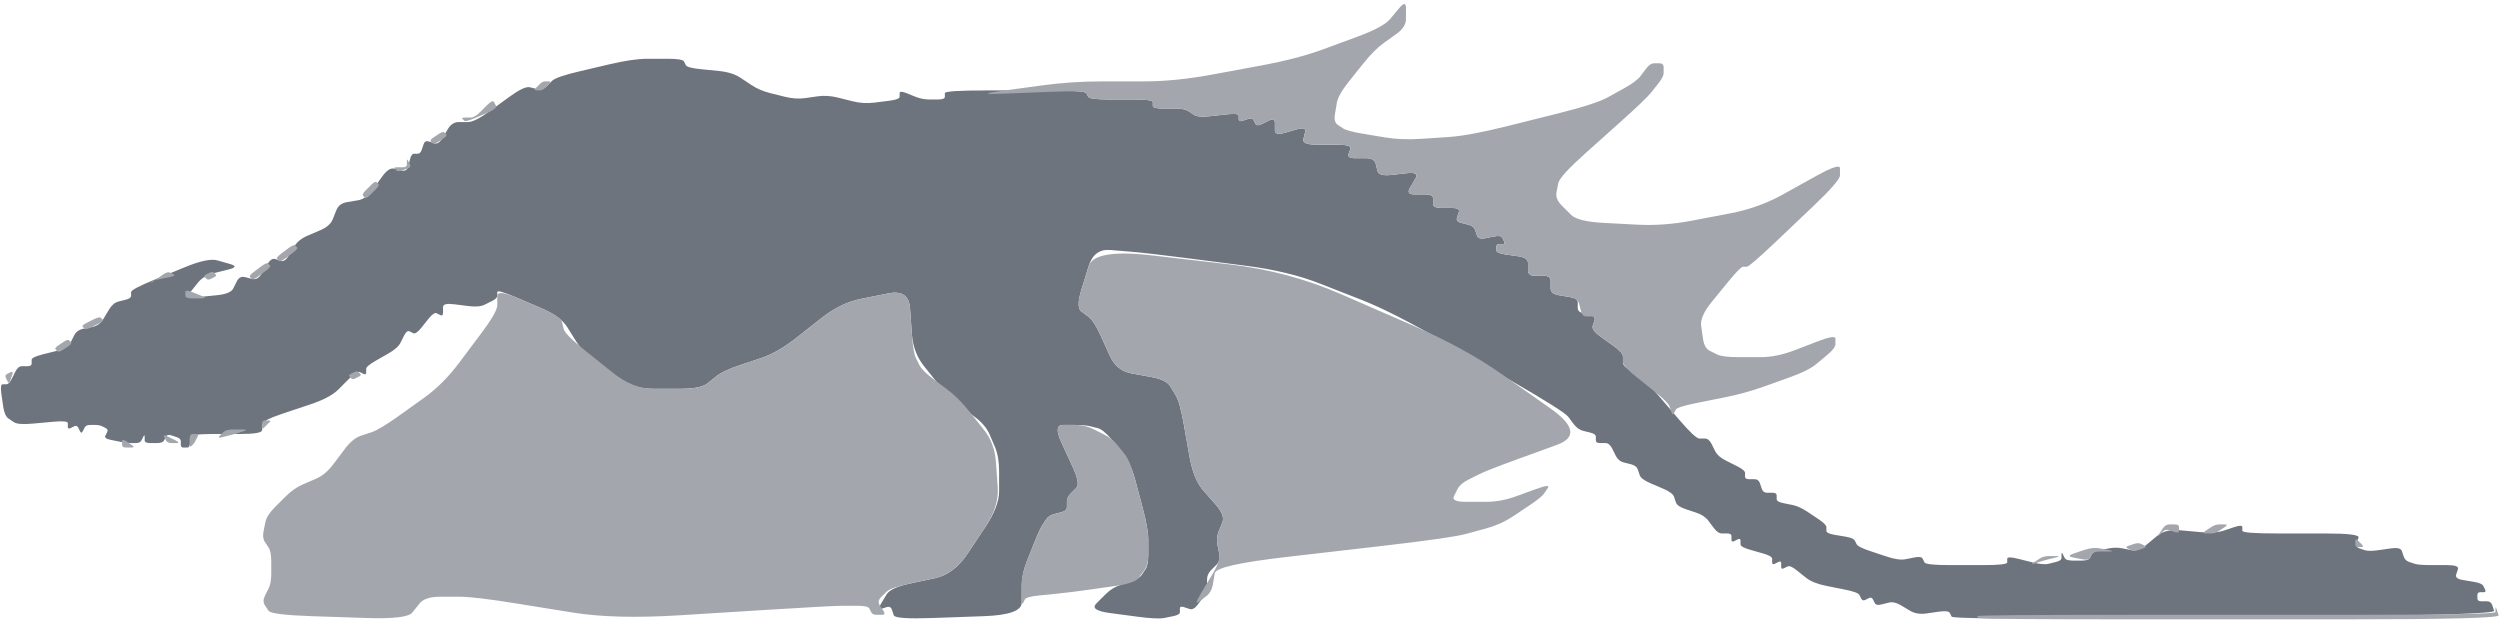
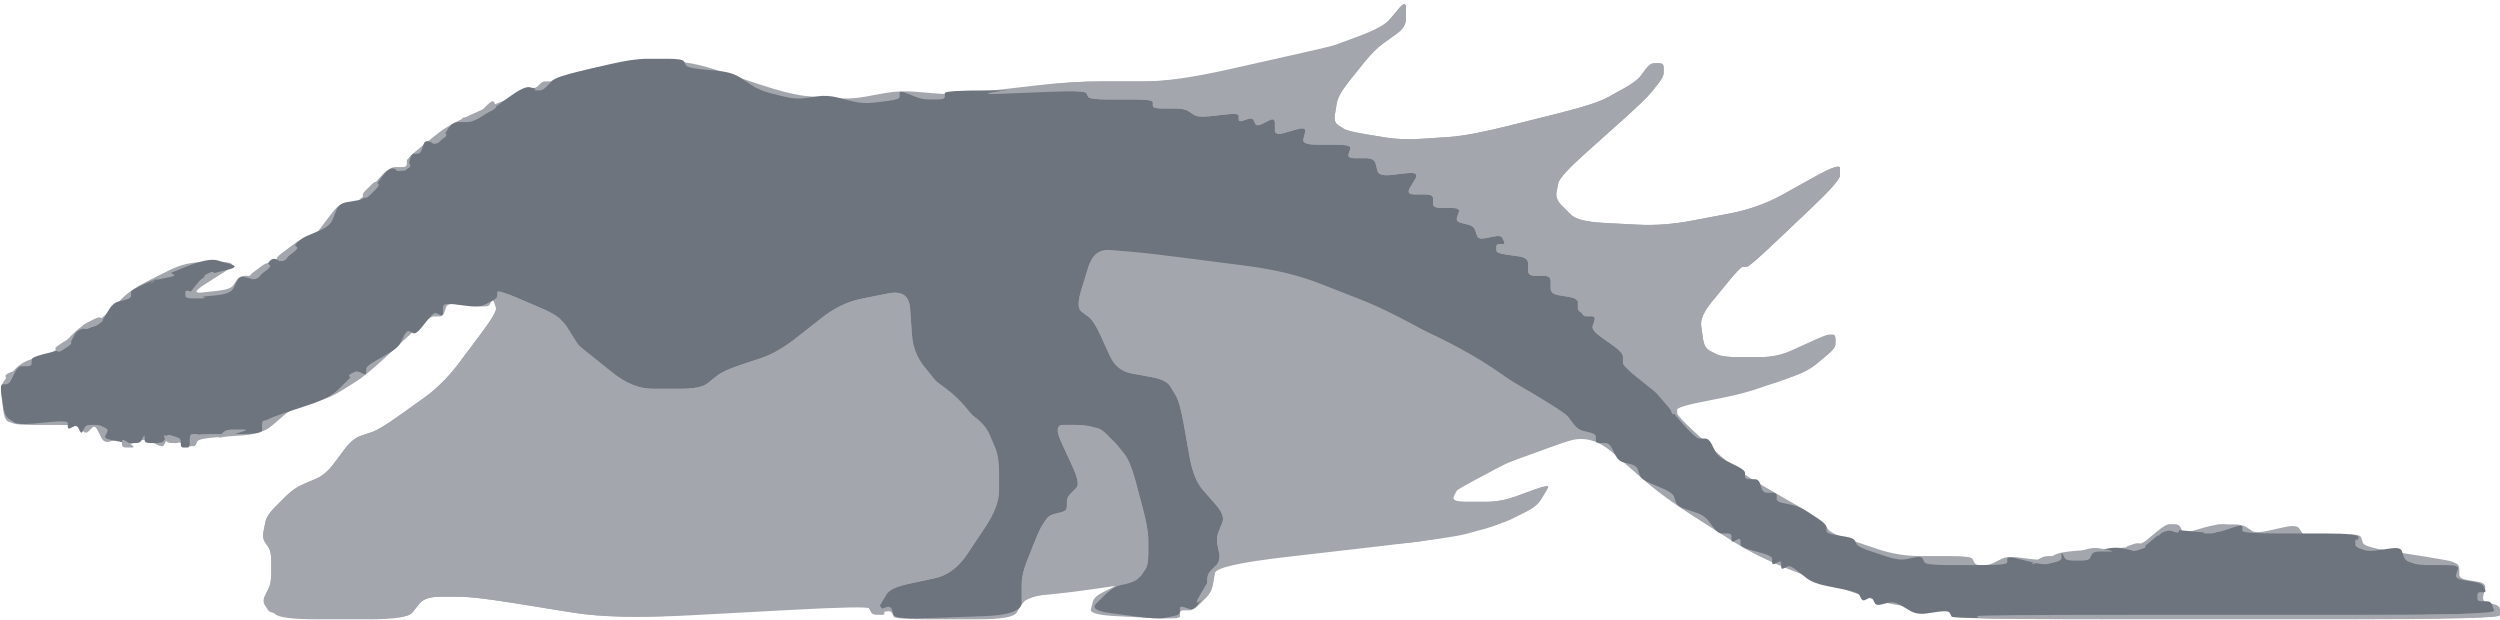
<svg xmlns="http://www.w3.org/2000/svg" viewBox="0 0 553 137" width="553" height="137">
+   <path data-wing-backing="true" fill="rgb(163,167,173)" d="M309.5 1.8L309.5 1.8Q311 0 311 1.8L311 4.2Q311 6 308.9 7.5L306.1 9.5Q304 11 301.6 14L298.4 18Q296 21 295.7 22.8L295.3 25.2Q295 27 295.9 27.6L297.1 28.4Q298 29 301.6 29.6L306.4 30.4Q310 31 314.5 30.7L320.5 30.3Q325 30 333.4 27.9L344.6 25.1Q353 23 355.7 21.5L359.3 19.5Q362 18 362.9 16.8L364.1 15.2Q365 14 365.9 14L367.1 14Q368 14 368 14.9L368 16.1Q368 17 366.8 18.5L365.2 20.5Q364 22 358.3 27.1L350.7 33.9Q345 39 344.7 40.5L344.3 42.5Q344 44 345.5 45.5L347.5 47.5Q349 49 354.7 49.3L362.3 49.7Q368 50 374.3 48.8L382.7 47.2Q389 46 394.4 43L401.6 39Q407 36 407 37.2L407 38.8Q407 40 401 45.7L393 53.3Q387 59 386.4 59L385.6 59Q385 59 382.3 62.3L378.7 66.7Q376 70 376.3 72.1L376.7 74.9Q377 77 378.2 77.6L379.8 78.4Q381 79 384.6 79L389.4 79Q393 79 396.3 77.5L400.7 75.5Q404 74 404.6 74L405.4 74Q406 74 406 74.9L406 76.1Q406 77 404.2 78.5L401.8 80.5Q400 82 397.6 82.9L394.4 84.1Q392 85 385.7 86.5L377.3 88.5Q371 90 371 90.6L371 91.4Q371 92 374.9 95.6L380.1 100.4Q384 104 389.7 107.3L397.3 111.7Q403 115 403.6 115.9L404.4 117.1Q405 118 409.5 119.5L415.5 121.5Q420 123 424.8 123L431.2 123Q436 123 436.3 123.6L436.7 124.4Q437 125 437.9 125L439.1 125Q440 125 441.2 124.4L442.8 123.6Q444 123 446.4 123.3L449.6 123.7Q452 124 453.2 123.4L454.8 122.6Q456 122 461.1 121.7L467.9 121.3Q473 121 474.8 119.5L477.2 117.5Q479 116 479.9 116L481.1 116Q482 116 482.3 116.6L482.7 117.4Q483 118 485.1 117.4L487.9 116.6Q490 116 491.8 116L494.2 116Q496 116 496.9 116.6L498.1 117.4Q499 118 501.7 117.4L505.3 116.6Q508 116 508.6 116.9L509.4 118.1Q510 119 513.6 118.7L518.4 118.3Q522 118 522.3 118.9L522.7 120.1Q523 121 528.7 121.9L536.3 123.1Q542 124 542.6 124.3L543.4 124.7Q544 125 544 125.9L544 127.1Q544 128 545.8 128.3L548.2 128.7Q550 129 549.7 130.2L549.3 131.8Q549 133 550.2 133.3L551.8 133.7Q553 134 553 134.9L553 136.1Q553 137 514.3 136.7L462.7 136.3Q424 136 413.8 132.4L400.2 127.6Q390 124 383.4 119.8L374.6 114.2Q368 110 363.2 105.8L356.8 100.2Q352 96 347.2 97.5L340.8 99.5Q336 101 331.5 103.4L325.5 106.6Q321 109 321 109.6L321 110.4Q321 111 324.3 111L328.7 111Q332 111 335.3 109.8L339.7 108.2Q343 107 342.1 108.5L340.9 110.5Q340 112 337.6 113.2L334.4 114.8Q332 116 326.6 117.2L319.4 118.8Q314 120 308.6 120.3L301.4 120.7Q296 121 287.9 122.2L277.1 123.8Q269 125 268.7 126.8L268.3 129.2Q268 131 266.8 132.2L265.2 133.8Q264 135 263.1 135L261.9 135Q261 135 261 135.6L261 136.4Q261 137 255 136.7L247 136.3Q241 136 241.3 134.8L241.7 133.2Q242 132 243.8 131.1L246.2 129.9Q248 129 241.7 129.9L233.3 131.1Q227 132 226.1 133.5L224.9 135.5Q224 137 216.2 137L205.8 137Q198 137 197.7 136.4L197.3 135.6Q197 135 195.8 135.3L194.2 135.7Q193 136 192.7 135.4L192.3 134.6Q192 134 175.2 134.9L152.8 136.1Q136 137 126.7 135.5L114.3 133.5Q105 132 101.7 132L97.3 132Q94 132 92.8 133.5L91.2 135.5Q90 137 81.6 137L70.4 137Q62 137 60.8 135.8L59.2 134.2Q58 133 58.6 131.8L59.4 130.2Q60 129 60 126.9L60 124.1Q60 122 59.4 121.1L58.6 119.9Q58 119 58.3 117.5L58.7 115.5Q59 114 60.8 112.2L63.2 109.8Q65 108 67.1 107.1L69.9 105.9Q72 105 73.8 102.6L76.2 99.4Q78 97 79.8 96.4L82.2 95.6Q84 95 88.2 92L93.8 88Q98 85 101.6 80.2L106.4 73.8Q110 69 109.7 68.1L109.3 66.9Q109 66 108.7 66.6L108.3 67.4Q108 68 105.3 67.7L101.7 67.3Q99 67 98.7 67.9L98.3 69.1Q98 70 97.1 70L95.9 70Q95 70 90.8 73.9L85.2 79.1Q81 83 78.6 84.5L75.4 86.5Q73 88 70.6 88.6L67.4 89.4Q65 90 62.9 91.8L60.1 94.2Q58 96 53.8 96.3L48.2 96.7Q44 97 43.7 97.6L43.3 98.4Q43 99 41.2 98.4L38.8 97.6Q37 97 36.7 97.6L36.3 98.4Q36 99 34.8 98.4L33.2 97.6Q32 97 30.5 97.6L28.5 98.4Q27 99 27 98.4L27 97.6Q27 97 25.8 97.3L24.2 97.7Q23 98 22.4 96.8L21.6 95.2Q21 94 20.4 94.6L19.6 95.4Q19 96 18.4 95.4L17.6 94.6Q17 94 13.1 94L7.9 94Q4 94 3.1 93.7L1.9 93.3Q1 93 0.7 90.6L0.3 87.4Q0 85 1.5 83.5L3.5 81.5Q5 80 7.1 79.4L9.9 78.6Q12 78 13.8 76.2L16.2 73.8Q18 72 19.2 71.7L20.8 71.3Q22 71 24.1 68.9L26.9 66.1Q29 64 32.6 62.2L37.4 59.8Q41 58 44.6 58L49.4 58Q53 58 49.7 60.1L45.3 62.9Q42 65 44.7 64.7L48.3 64.3Q51 64 51.6 63.1L52.4 61.9Q53 61 54.2 61L55.8 61Q57 61 59.7 58.6L63.3 55.4Q66 53 66.9 53L68.1 53Q69 53 70.8 50.6L73.2 47.4Q75 45 76.2 45L77.8 45Q79 45 81.1 42.6L83.9 39.4Q86 37 87.2 37L88.8 37Q90 37 90 36.4L90 35.6Q90 35 93 32.6L97 29.4Q100 27 108.7 23.4L120.3 18.6Q129 15 135.6 14.4L144.4 13.6Q151 13 158.2 15.4L167.8 18.6Q175 21 178.9 21.3L184.1 21.7Q188 22 191.3 21.4L195.7 20.6Q199 20 202.6 20.3L207.4 20.7Q211 21 218.8 20.1L229.2 18.9Q237 18 243.9 18L253.1 18Q260 18 272 15.3L288 11.7Q300 9 301.8 8.1L304.2 6.9Q306 6 307.5 4.2Z" />
  <path fill="rgb(110,116,125)" d="M134.9 14.2L134.9 14.2Q140 13 143.3 13L147.7 13Q151 13 151.3 13.6L151.7 14.4Q152 15 155 15.3L159 15.7Q162 16 163.8 17.2L166.2 18.8Q168 20 170.4 20.6L173.6 21.4Q176 22 178.1 21.7L180.9 21.3Q183 21 185.4 21.6L188.6 22.4Q191 23 193.4 22.7L196.6 22.3Q199 22 199 21.4L199 20.6Q199 20 200.5 20.6L202.5 21.4Q204 22 205.5 22L207.5 22Q209 22 209 21.4L209 20.6Q209 20 218.3 20L230.7 20Q240 20 240.3 20.6L240.7 21.4Q241 22 245.2 22L250.8 22Q255 22 255 22.6L255 23.4Q255 24 257.1 24L259.9 24Q262 24 262.9 24.6L264.1 25.4Q265 26 267.7 25.7L271.3 25.3Q274 25 274 25.6L274 26.4Q274 27 274.9 26.7L276.1 26.3Q277 26 277.3 26.6L277.7 27.4Q278 28 279.2 27.4L280.8 26.6Q282 26 282 27.2L282 28.8Q282 30 284.1 29.4L286.9 28.6Q289 28 288.7 29.2L288.3 30.8Q288 32 291.3 32L295.7 32Q299 32 298.7 32.9L298.3 34.1Q298 35 299.8 35L302.2 35Q304 35 304.3 36.2L304.7 37.8Q305 39 307.7 38.7L311.3 38.3Q314 38 313.1 39.5L311.9 41.5Q311 43 312.8 43L315.2 43Q317 43 317 43.9L317 45.1Q317 46 318.8 46L321.2 46Q323 46 322.7 46.9L322.3 48.1Q322 49 323.2 49.3L324.8 49.7Q326 50 326.3 50.9L326.7 52.1Q327 53 328.5 52.7L330.5 52.3Q332 52 332.3 52.6L332.7 53.4Q333 54 332.4 54L331.6 54Q331 54 331 54.6L331 55.4Q331 56 333.1 56.3L335.9 56.7Q338 57 338 58.2L338 59.8Q338 61 339.5 61L341.5 61Q343 61 343 62.2L343 63.8Q343 65 344.8 65.3L347.2 65.7Q349 66 349 66.9L349 68.1Q349 69 350.2 69.3L351.8 69.7Q353 70 352.7 70.9L352.3 72.1Q352 73 354.1 74.5L356.9 76.5Q359 78 359 78.9L359 80.1Q359 81 360.2 81.6L361.8 82.4Q363 83 366.6 87.2L371.4 92.8Q375 97 375.9 97L377.1 97Q378 97 378.6 98.2L379.4 99.8Q380 101 381.8 101.9L384.2 103.1Q386 104 386 104.6L386 105.4Q386 106 386.9 106L388.1 106Q389 106 389.3 106.9L389.7 108.1Q390 109 390.9 109L392.1 109Q393 109 393 109.6L393 110.4Q393 111 394.5 111.3L396.5 111.7Q398 112 399.8 113.2L402.2 114.8Q404 116 404 116.6L404 117.4Q404 118 405.8 118.3L408.2 118.7Q410 119 410.3 119.6L410.7 120.4Q411 121 413.7 121.9L417.3 123.1Q420 124 421.5 123.7L423.5 123.3Q425 123 425.3 123.6L425.7 124.4Q426 125 431.4 125L438.6 125Q444 125 444 124.4L444 123.6Q444 123 446.4 123.6L449.6 124.4Q452 125 453.2 124.7L454.8 124.3Q456 124 456 123.4L456 122.6Q456 122 456.3 122.6L456.7 123.4Q457 124 458.5 124L460.5 124Q462 124 462.3 123.4L462.7 122.6Q463 122 464.5 121.7L466.5 121.3Q468 121 469.5 121.3L471.5 121.7Q473 122 474.8 120.5L477.2 118.5Q479 117 482.3 117.3L486.7 117.7Q490 118 491.8 117.4L494.2 116.6Q496 116 496 116.6L496 117.4Q496 118 503.8 118L514.2 118Q522 118 521.7 118.9L521.3 120.1Q521 121 521.9 121.3L523.1 121.7Q524 122 526.1 121.7L528.9 121.3Q531 121 531.3 121.9L531.7 123.1Q532 124 532.9 124.3L534.1 124.7Q535 125 537.7 125L541.3 125Q544 125 543.7 125.9L543.3 127.1Q543 128 544.8 128.3L547.2 128.7Q549 129 549.3 129.6L549.7 130.4Q550 131 549.4 131L548.6 131Q548 131 548 131.6L548 132.4Q548 133 548.9 133L550.1 133Q551 133 551.3 133.9L551.7 135.1Q552 136 516 136.3L468 136.7Q432 137 431.7 136.4L431.3 135.6Q431 135 428.9 135.3L426.1 135.7Q424 136 422.5 135.1L420.5 133.9Q419 133 417.8 133.3L416.2 133.7Q415 134 414.7 133.4L414.3 132.6Q414 132 413.4 132.3L412.6 132.7Q412 133 411.7 132.4L411.3 131.6Q411 131 408 130.4L404 129.6Q401 129 399.5 127.8L397.5 126.2Q396 125 395.4 125.3L394.6 125.7Q394 126 394 125.4L394 124.6Q394 124 393.4 124.3L392.6 124.7Q392 125 392 124.4L392 123.6Q392 123 389.9 122.4L387.1 121.6Q385 121 385 120.4L385 119.6Q385 119 384.4 119.3L383.6 119.7Q383 120 383 119.4L383 118.6Q383 118 382.1 118L380.9 118Q380 118 379.1 116.8L377.9 115.2Q377 114 375.2 113.4L372.8 112.6Q371 112 370.7 111.1L370.3 109.9Q370 109 367.9 108.1L365.1 106.9Q363 106 362.7 105.1L362.3 103.9Q362 103 360.8 102.7L359.2 102.3Q358 102 357.4 100.8L356.6 99.2Q356 98 355.1 98L353.9 98Q353 98 353 97.4L353 96.6Q353 96 351.8 95.7L350.2 95.3Q349 95 348.1 93.8L346.9 92.2Q346 91 334.6 84.4L319.4 75.6Q308 69 301.1 66.3L291.9 62.7Q285 60 275.7 58.8L263.3 57.2Q254 56 250.4 55.7L245.6 55.3Q242 55 240.8 58.9L239.2 64.1Q238 68 239.2 68.9L240.8 70.1Q242 71 243.5 74.3L245.5 78.7Q247 82 250.3 82.6L254.7 83.4Q258 84 258.9 85.5L260.1 87.5Q261 89 261.9 94.1L263.1 100.9Q264 106 266.1 108.4L268.9 111.6Q271 114 270.4 115.5L269.6 117.5Q269 119 269.3 120.5L269.7 122.5Q270 124 269.1 124.9L267.9 126.1Q267 127 267 128.2L267 129.8Q267 131 266.1 132.2L264.9 133.8Q264 135 263.1 134.7L261.9 134.3Q261 134 261 134.6L261 135.4Q261 136 259.5 136.3L257.5 136.7Q256 137 251.5 136.4L245.5 135.6Q241 135 242.5 133.5L244.5 131.5Q246 130 247.8 129.4L250.2 128.6Q252 128 252.6 127.1L253.4 125.9Q254 125 254 122.6L254 119.4Q254 117 252.8 112.5L251.2 106.5Q250 102 248.2 99.9L245.8 97.1Q244 95 242.8 94.7L241.2 94.3Q240 94 237.9 94L235.1 94Q233 94 234.8 97.9L237.2 103.1Q239 107 238.1 107.9L236.9 109.1Q236 110 236 110.9L236 112.1Q236 113 234.8 113.3L233.2 113.7Q232 114 231.4 114.9L230.6 116.1Q230 117 228.8 120L227.2 124Q226 127 226 129.7L226 133.3Q226 136 217.6 136.3L206.4 136.7Q198 137 197.7 136.1L197.3 134.9Q197 134 196.1 134.3L194.9 134.7Q194 135 194.9 133.5L196.1 131.5Q197 130 201.2 129.1L206.8 127.9Q211 127 214 122.5L218 116.5Q221 112 221 108.7L221 104.3Q221 101 220.1 98.9L218.9 96.1Q218 94 215.6 92.2L212.4 89.8Q210 88 207.6 85L204.4 81Q202 78 201.7 73.8L201.3 68.2Q201 64 196.5 64.9L190.5 66.1Q186 67 181.8 70.3L176.2 74.7Q172 78 168.4 79.2L163.6 80.8Q160 82 158.5 83.2L156.5 84.8Q155 86 150.5 86L144.5 86Q140 86 136.7 83.6L132.3 80.4Q129 78 127.5 75.6L125.5 72.4Q124 70 119.8 68.2L114.2 65.8Q110 64 110 64.6L110 65.4Q110 66 108.8 66.6L107.2 67.4Q106 68 103.6 67.7L100.4 67.3Q98 67 98 67.9L98 69.1Q98 70 97.4 69.7L96.6 69.3Q96 69 94.8 70.5L93.2 72.5Q92 74 91.4 73.7L90.6 73.3Q90 73 89.4 74.2L88.6 75.8Q88 77 85.9 78.2L83.1 79.8Q81 81 81 81.6L81 82.4Q81 83 80.4 82.7L79.6 82.3Q79 82 77.2 83.8L74.8 86.2Q73 88 68.5 89.5L62.5 91.5Q58 93 58 93.9L58 95.1Q58 96 53.2 96L46.8 96Q42 96 42 96.9L42 98.1Q42 99 41.4 99L40.6 99Q40 99 40 98.4L40 97.6Q40 97 39.1 96.7L37.9 96.3Q37 96 36.7 96.6L36.3 97.4Q36 98 34.8 98L33.2 98Q32 98 32 97.4L32 96.6Q32 96 31.7 96.6L31.3 97.4Q31 98 30.1 98L28.9 98Q28 98 26.5 97.7L24.5 97.3Q23 97 23.3 96.4L23.7 95.6Q24 95 23.4 94.7L22.6 94.3Q22 94 21.1 94L19.9 94Q19 94 18.7 94.6L18.3 95.4Q18 96 17.7 95.4L17.3 94.6Q17 94 16.4 94.3L15.6 94.7Q15 95 15 94.4L15 93.6Q15 93 11.7 93.3L7.3 93.7Q4 94 3.1 93.4L1.9 92.6Q1 92 0.7 89.9L0.3 87.1Q0 85 0.6 85L1.4 85Q2 85 2.6 83.8L3.4 82.2Q4 81 4.9 81L6.1 81Q7 81 7 80.4L7 79.6Q7 79 9.4 78.4L12.6 77.6Q15 77 15.6 75.8L16.4 74.2Q17 73 18.5 72.7L20.5 72.3Q22 72 22.9 70.5L24.1 68.5Q25 67 26.2 66.7L27.8 66.3Q29 66 29 65.4L29 64.6Q29 64 34.1 61.9L40.9 59.1Q46 57 48.1 57.6L50.9 58.4Q53 59 50.6 59.6L47.4 60.4Q45 61 43.8 62.5L42.2 64.5Q41 66 44 65.7L48 65.3Q51 65 51.6 63.8L52.4 62.2Q53 61 54.2 61.3L55.8 61.7Q57 62 57.9 60.5L59.1 58.5Q60 57 60.9 57.3L62.1 57.7Q63 58 63.9 56.5L65.1 54.5Q66 53 68.1 52.1L70.9 50.9Q73 50 73.6 48.5L74.4 46.5Q75 45 76.8 44.7L79.2 44.3Q81 44 82.5 41.9L84.5 39.1Q86 37 87.2 37.3L88.8 37.7Q90 38 90.3 36.8L90.7 35.2Q91 34 91.6 34L92.4 34Q93 34 93.3 33.1L93.7 31.9Q94 31 94.9 31.3L96.1 31.7Q97 32 97.9 30.5L99.1 28.5Q100 27 101.5 27L103.5 27Q105 27 108.3 24.6L112.7 21.4Q116 19 117.2 19.3L118.8 19.7Q120 20 120.9 19.1L122.1 17.9Q123 17 128.1 15.8Z" />
  <path fill="rgb(163,167,173)" d="M309.5 1.8L309.5 1.8Q311 0 311 1.8L311 4.2Q311 6 308.9 7.5L306.1 9.5Q304 11 301.6 14L298.4 18Q296 21 295.7 22.8L295.3 25.2Q295 27 295.9 27.6L297.1 28.4Q298 29 301.6 29.6L306.4 30.4Q310 31 314.5 30.7L320.5 30.3Q325 30 333.4 27.9L344.6 25.1Q353 23 355.7 21.5L359.3 19.5Q362 18 362.9 16.8L364.1 15.2Q365 14 365.9 14L367.1 14Q368 14 368 14.9L368 16.1Q368 17 366.8 18.5L365.2 20.5Q364 22 358.3 27.1L350.7 33.9Q345 39 344.7 40.5L344.3 42.5Q344 44 345.5 45.5L347.5 47.5Q349 49 354.7 49.3L362.3 49.7Q368 50 374.3 48.8L382.7 47.2Q389 46 394.4 43L401.6 39Q407 36 407 37.2L407 38.8Q407 40 401 45.7L393 53.3Q387 59 386.4 59L385.6 59Q385 59 382.3 62.3L378.7 66.7Q376 70 376.3 72.1L376.7 74.9Q377 77 378.2 77.6L379.8 78.4Q381 79 384.6 79L389.4 79Q393 79 396.9 77.5L402.1 75.5Q406 74 406 74.9L406 76.1Q406 77 404.2 78.5L401.8 80.5Q400 82 395.8 83.5L390.2 85.5Q386 87 381.5 87.9L375.5 89.1Q371 90 370.7 90.6L370.3 91.4Q370 92 369.7 91.1L369.3 89.9Q369 89 366 86.6L362 83.4Q359 81 359 80.1L359 78.9Q359 78 356.9 76.5L354.1 74.5Q352 73 352.3 72.1L352.7 70.9Q353 70 352.1 70L350.9 70Q350 70 349.7 68.8L349.3 67.2Q349 66 347.2 65.7L344.8 65.3Q343 65 343 63.8L343 62.2Q343 61 341.5 61L339.5 61Q338 61 338 59.8L338 58.2Q338 57 335.9 56.7L333.1 56.3Q331 56 331 55.4L331 54.6Q331 54 331.6 54L332.4 54Q333 54 332.7 53.4L332.3 52.6Q332 52 330.5 52.3L328.5 52.7Q327 53 326.7 52.1L326.3 50.9Q326 50 324.8 49.7L323.2 49.3Q322 49 322.3 48.1L322.7 46.9Q323 46 321.2 46L318.8 46Q317 46 317 45.1L317 43.9Q317 43 315.2 43L312.8 43Q311 43 311.9 41.5L313.1 39.5Q314 38 311.3 38.3L307.7 38.7Q305 39 304.7 37.8L304.3 36.2Q304 35 302.2 35L299.8 35Q298 35 298.3 34.1L298.7 32.9Q299 32 295.7 32L291.3 32Q288 32 288.3 30.8L288.7 29.2Q289 28 286.9 28.6L284.1 29.4Q282 30 282 28.8L282 27.2Q282 26 280.8 26.6L279.2 27.4Q278 28 277.7 27.4L277.3 26.6Q277 26 276.1 26.3L274.9 26.7Q274 27 274 26.4L274 25.6Q274 25 271.3 25.3L267.7 25.7Q265 26 264.1 25.4L262.9 24.6Q262 24 259.9 24L257.1 24Q255 24 255 23.4L255 22.6Q255 22 250.8 22L245.2 22Q241 22 240.7 21.4L240.3 20.6Q240 20 232.5 20.3L222.5 20.7Q215 21 221.6 20.1L230.4 18.9Q237 18 243.9 18L253.1 18Q260 18 268.1 16.5L278.9 14.5Q287 13 292.7 10.9L300.3 8.1Q306 6 307.5 4.2ZM119.4 18.6L119.4 18.6Q120 18 120.6 18L121.4 18Q122 18 121.4 18.6L120.6 19.4Q120 20 119.4 20L118.6 20Q118 20 118.6 19.4ZM107.8 23.2L107.8 23.2Q109 22 109.3 22.6L109.7 23.4Q110 24 107.9 24.9L105.1 26.1Q103 27 102.7 26.7L102.3 26.3Q102 26 102.9 26L104.1 26Q105 26 106.2 24.8ZM97.1 29.6L97.1 29.6Q98 29 98.3 29.3L98.7 29.7Q99 30 98.1 30.6L96.9 31.4Q96 32 95.7 31.7L95.3 31.3Q95 31 95.9 30.4ZM90 35.6L90 35.6Q90 35 90.3 35.6L90.7 36.4Q91 37 90.1 37.3L88.9 37.7Q88 38 87.7 37.7L87.3 37.3Q87 37 87.9 37L89.1 37Q90 37 90 36.4ZM82.1 40.9L82.1 40.9Q83 40 83.3 40.3L83.7 40.7Q84 41 83.1 41.9L81.9 43.1Q81 44 80.7 43.7L80.3 43.3Q80 43 80.9 42.1ZM63.8 54.9L63.8 54.9Q65 54 65.3 54.3L65.7 54.7Q66 55 64.8 55.9L63.2 57.1Q62 58 61.7 57.7L61.3 57.3Q61 57 62.2 56.1ZM240.8 58.9L240.8 58.9Q242 55 254.9 56.5L272.1 58.5Q285 60 296.7 65.1L312.3 71.9Q324 77 332.1 82.7L342.9 90.3Q351 96 344.4 98.4L335.6 101.6Q329 104 327.2 104.9L324.8 106.1Q323 107 322.4 108.2L321.6 109.8Q321 111 324.3 111L328.7 111Q332 111 335.3 109.8L339.7 108.2Q343 107 342.4 107.9L341.6 109.1Q341 110 338.3 111.8L334.7 114.2Q332 116 328.7 116.9L324.3 118.1Q321 119 305.4 120.8L284.6 123.2Q269 125 268.7 126.8L268.3 129.2Q268 131 266.8 131.9L265.2 133.1Q264 134 265.8 131L268.2 127Q270 124 269.7 122.5L269.3 120.5Q269 119 269.6 117.5L270.4 115.5Q271 114 268.9 111.6L266.1 108.4Q264 106 263.1 100.9L261.9 94.1Q261 89 260.1 87.5L258.9 85.5Q258 84 254.7 83.4L250.3 82.6Q247 82 245.5 78.7L243.5 74.3Q242 71 240.8 70.1L239.2 68.9Q238 68 239.2 64.1ZM57.8 58.9L57.8 58.9Q59 58 59.3 58.3L59.7 58.7Q60 59 58.8 59.9L57.2 61.1Q56 62 55.7 61.7L55.3 61.3Q55 61 56.2 60.1ZM35.8 60.9L35.8 60.9Q37 60 37.6 60.3L38.4 60.7Q39 61 37.5 61.3L35.5 61.7Q34 62 33.7 62.3L33.3 62.7Q33 63 34.2 62.1ZM46.4 60.3L46.4 60.3Q47 60 47.3 60.3L47.7 60.7Q48 61 47.4 61.3L46.6 61.7Q46 62 45.7 61.7L45.3 61.3Q45 61 45.6 60.7ZM41 64.6L41 64.6Q41 64 42.5 64.6L44.5 65.4Q46 66 44.5 66L42.5 66Q41 66 41 65.4ZM110 65.5L110 65.5Q110 64 114.2 65.8L119.8 68.2Q124 70 124.3 71.2L124.7 72.8Q125 74 129.5 77.6L135.5 82.4Q140 86 144.5 86L150.5 86Q155 86 156.5 84.8L158.5 83.2Q160 82 163.6 80.8L168.4 79.2Q172 78 176.2 74.7L181.8 70.3Q186 67 190.5 66.1L196.5 64.9Q201 64 201.3 68.2L201.7 73.8Q202 78 202.6 79.2L203.4 80.8Q204 82 206.4 83.8L209.6 86.2Q212 88 214.4 91L217.6 95Q220 98 220.3 102.2L220.7 107.8Q221 112 218 116.5L214 122.5Q211 127 206.8 127.9L201.2 129.1Q197 130 196.1 130.9L194.9 132.1Q194 133 194.6 133.9L195.4 135.1Q196 136 195.1 136L193.9 136Q193 136 192.7 135.4L192.3 134.6Q192 134 189.6 134L186.4 134Q184 134 169.6 134.9L150.4 136.1Q136 137 126.7 135.5L114.3 133.5Q105 132 101.7 132L97.3 132Q94 132 92.8 133.5L91.2 135.5Q90 137 81 136.7L69 136.3Q60 136 59.4 135.1L58.6 133.9Q58 133 58.6 131.8L59.4 130.2Q60 129 60 126.9L60 124.1Q60 122 59.4 121.1L58.6 119.9Q58 119 58.3 117.5L58.7 115.5Q59 114 60.8 112.2L63.2 109.8Q65 108 67.1 107.1L69.9 105.9Q72 105 73.8 102.6L76.2 99.4Q78 97 79.8 96.4L82.2 95.6Q84 95 88.2 92L93.8 88Q98 85 101.6 80.2L106.4 73.8Q110 69 110 67.5ZM20.8 70.6L20.8 70.6Q22 70 22.3 70.3L22.7 70.7Q23 71 21.8 71.6L20.2 72.4Q19 73 18.7 72.7L18.3 72.3Q18 72 19.2 71.4ZM14.1 75.6L14.1 75.6Q15 75 15.3 75.3L15.7 75.7Q16 76 15.1 76.6L13.9 77.4Q13 78 12.7 77.7L12.3 77.3Q12 77 12.9 76.4ZM2.4 82.3L2.4 82.3Q3 82 2.7 82.9L2.3 84.1Q2 85 1.7 84.4L1.3 83.6Q1 83 1.6 82.7ZM78.4 82.3L78.4 82.3Q79 82 79.3 82.3L79.7 82.7Q80 83 79.4 83.3L78.6 83.7Q78 84 77.7 83.7L77.3 83.3Q77 83 77.6 82.7ZM58 93.6L58 93.6Q58 93 58.6 93L59.4 93Q60 93 59.7 93.3L59.3 93.7Q59 94 58.7 94.3L58.3 94.7Q58 95 58 94.4ZM234.8 97.9L234.8 97.9Q233 94 235.1 94L237.9 94Q240 94 241.8 94.9L244.2 96.1Q246 97 247.2 98.5L248.8 100.5Q250 102 251.2 106.5L252.8 112.5Q254 117 254 119.4L254 122.6Q254 125 253.1 126.2L251.9 127.8Q251 129 246.8 129.6L241.2 130.4Q237 131 234 131.3L230 131.7Q227 132 226.7 132.6L226.3 133.4Q226 134 226 131.9L226 129.1Q226 127 227.2 124L228.8 120Q230 117 230.6 116.1L231.4 114.9Q232 114 233.2 113.7L234.8 113.3Q236 113 236 112.1L236 110.9Q236 110 236.9 109.1L238.1 107.9Q239 107 237.2 103.1ZM49.4 95.6L49.4 95.6Q50 95 51.5 95L53.5 95Q55 95 54.1 95.3L52.9 95.7Q52 96 50.8 96.3L49.2 96.7Q48 97 48.6 96.4ZM36.3 96.6L36.3 96.6Q36 96 37.2 96.6L38.8 97.4Q40 98 39.1 98L37.9 98Q37 98 36.7 97.4ZM42 96.9L42 96.9Q42 96 42.6 96L43.4 96Q44 96 43.7 96.6L43.3 97.4Q43 98 42.7 98.3L42.3 98.7Q42 99 42 98.1ZM27 97.6L27 97.6Q27 97 27.9 97.6L29.1 98.4Q30 99 29.1 99L27.9 99Q27 99 27 98.4ZM478.4 116.9L478.4 116.9Q479 116 479.9 116L481.1 116Q482 116 482 116.6L482 117.4Q482 118 481.1 117.7L479.9 117.3Q479 117 478.4 117.6L477.6 118.4Q477 119 477.6 118.1ZM489.1 116.6L489.1 116.6Q490 116 490.9 116L492.1 116Q493 116 492.1 116.6L490.9 117.4Q490 118 489.1 118L487.9 118Q487 118 487.9 117.4ZM521 119.6L521 119.6Q521 119 521.6 119.6L522.4 120.4Q523 121 522.4 121L521.6 121Q521 121 521 120.4ZM472.1 120.3L472.1 120.3Q473 120 473.6 120.3L474.4 120.7Q475 121 474.1 121.3L472.9 121.7Q472 122 471.4 121.7L470.6 121.3Q470 121 470.9 120.7ZM461.2 121.6L461.2 121.6Q463 121 464.5 121.3L466.5 121.7Q468 122 466.5 122L464.5 122Q463 122 462.7 122.6L462.3 123.4Q462 124 460.5 123.7L458.5 123.3Q457 123 458.8 122.4ZM451.1 123.6L451.1 123.6Q452 123 453.2 123L454.8 123Q456 123 454.8 123.3L453.2 123.7Q452 124 451.1 124.3L449.9 124.7Q449 125 449.9 124.4ZM552 134.6L552 134.6Q552 134 552.3 134.9L552.7 136.1Q553 137 518.5 137L472.5 137Q438 137 437.7 136.7L437.3 136.3Q437 136 471.5 136L517.5 136Q552 136 552 135.4Z" />
</svg>
